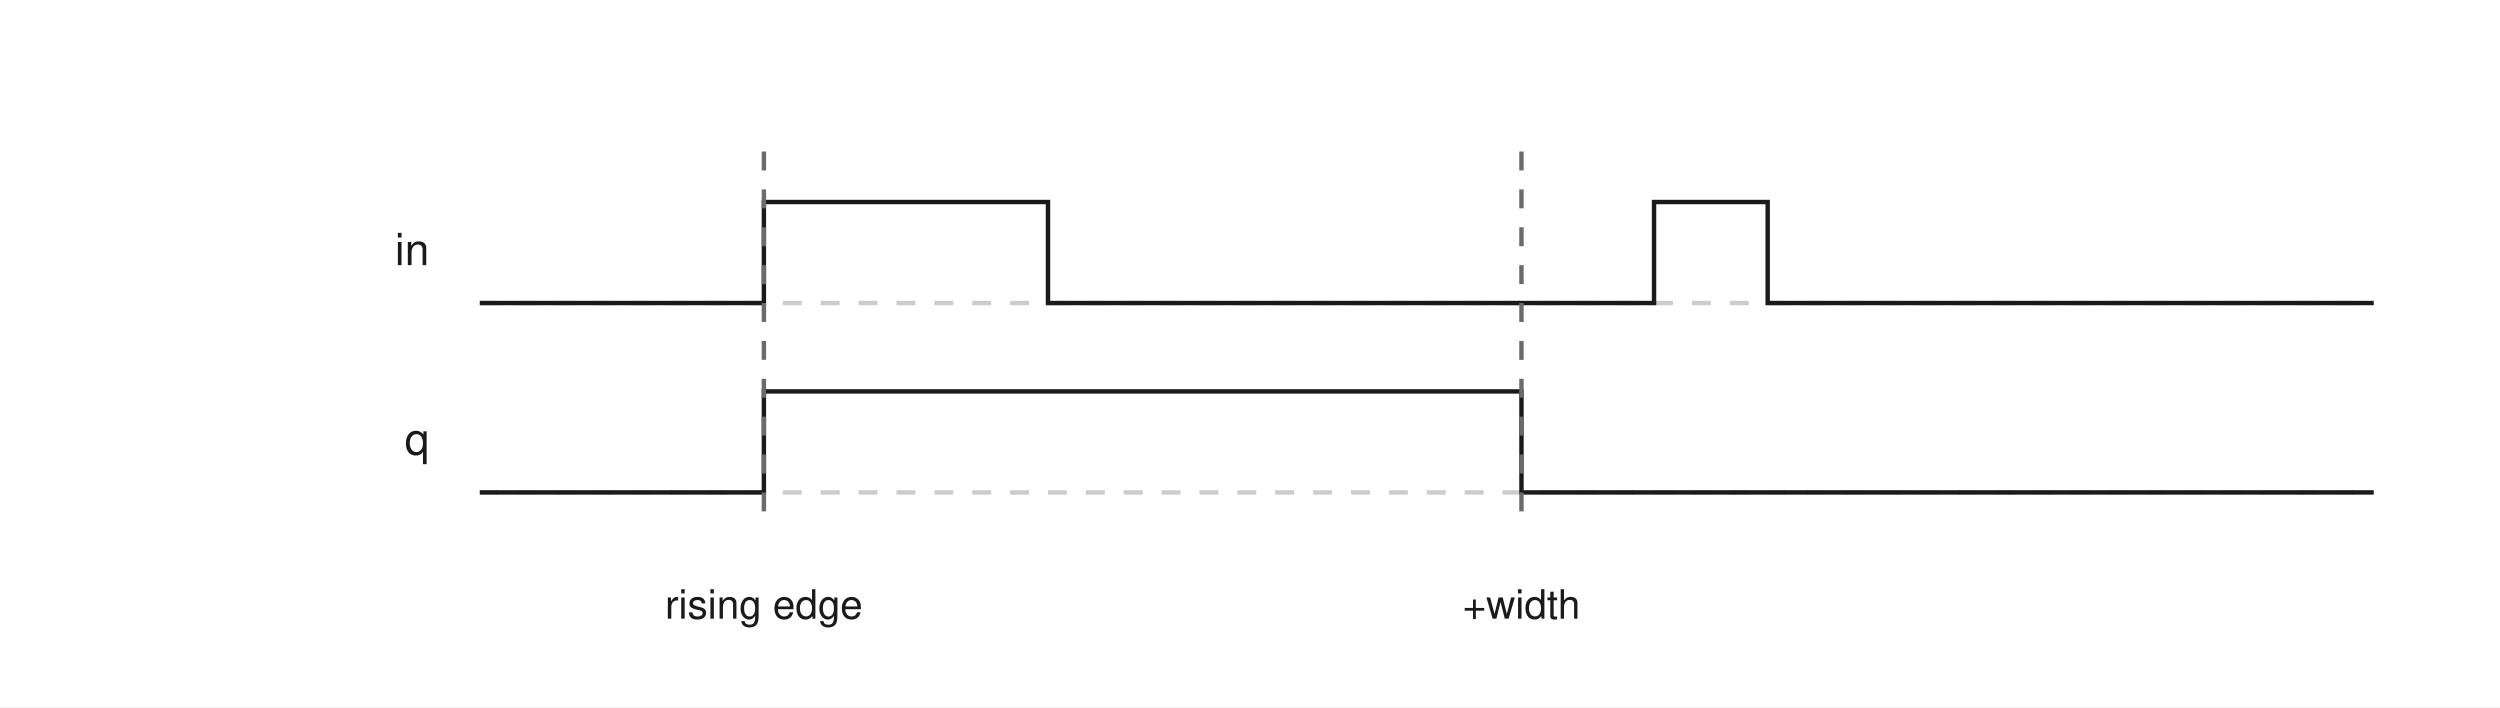
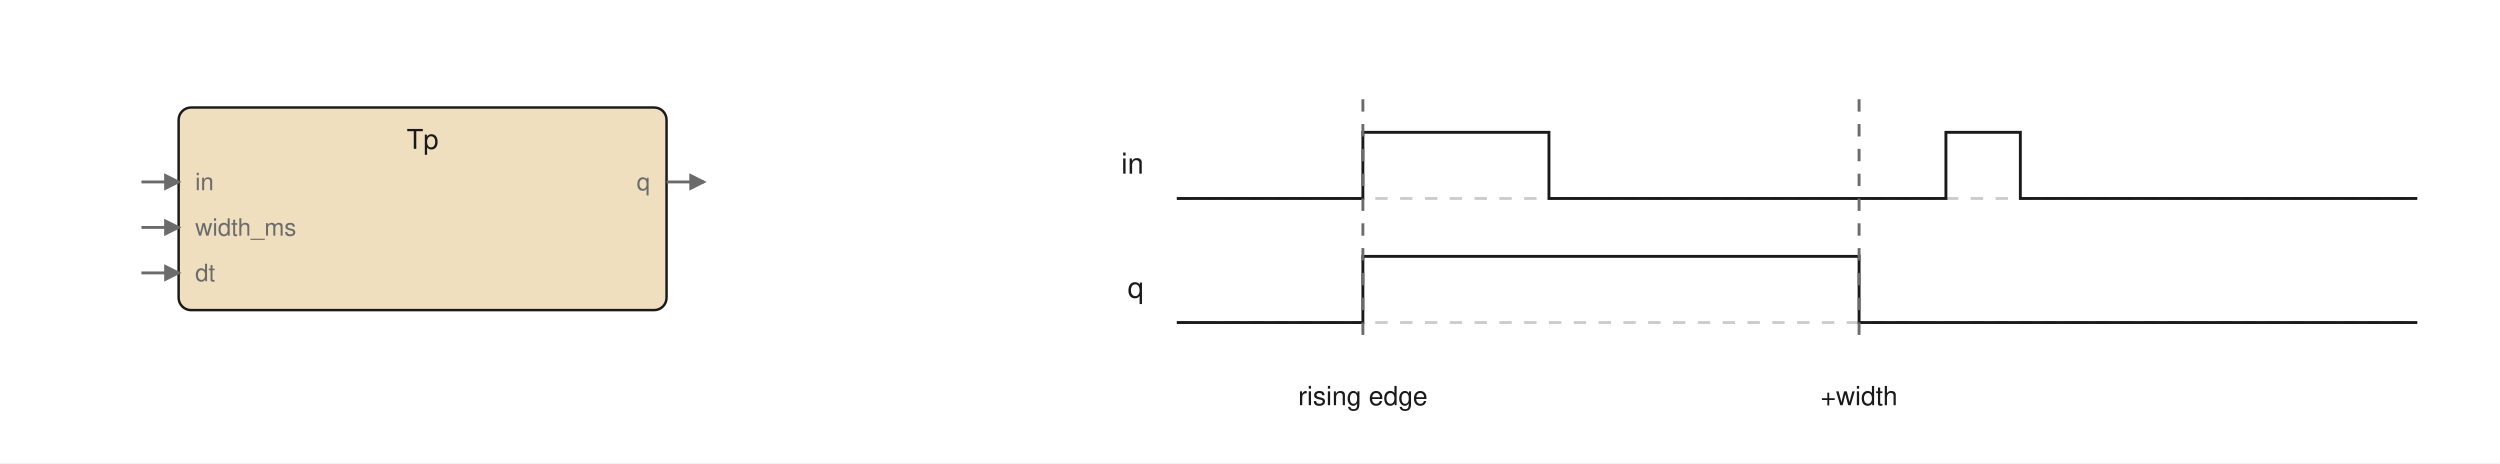
- <svg xmlns="http://www.w3.org/2000/svg" width="396" height="112" viewBox="0 0 396 112" style="max-width:100%;height:auto" content="&lt;mxfile host=&quot;app.diagrams.net&quot; type=&quot;device&quot;&gt;&lt;diagram id=&quot;block_Tp&quot; name=&quot;block_Tp&quot;&gt;&lt;mxGraphModel dx=&quot;396&quot; dy=&quot;112&quot; grid=&quot;0&quot; gridSize=&quot;10&quot; guides=&quot;1&quot; tooltips=&quot;1&quot; connect=&quot;1&quot; arrows=&quot;1&quot; fold=&quot;1&quot; page=&quot;1&quot; pageScale=&quot;1&quot; pageWidth=&quot;396&quot; pageHeight=&quot;112&quot; math=&quot;0&quot; shadow=&quot;0&quot;&gt;&lt;root&gt;&lt;mxCell id=&quot;0&quot;/&gt;&lt;mxCell id=&quot;1&quot; parent=&quot;0&quot;/&gt;&lt;mxCell id=&quot;n2&quot; value=&quot;in&quot; style=&quot;text;html=1;fontSize=7;fontColor=#1a1a1a;align=left&quot; vertex=&quot;1&quot; parent=&quot;1&quot;&gt;&lt;mxGeometry x=&quot;68&quot; y=&quot;35&quot; width=&quot;40&quot; height=&quot;11&quot; as=&quot;geometry&quot;/&gt;&lt;/mxCell&gt;&lt;mxCell id=&quot;e3&quot; value=&quot;&quot; style=&quot;edgeStyle=none;html=1;strokeColor=#cccccc;endArrow=none;dashed=1&quot; edge=&quot;1&quot; parent=&quot;1&quot;&gt;&lt;mxGeometry relative=&quot;1&quot; as=&quot;geometry&quot;&gt;&lt;mxPoint x=&quot;76&quot; y=&quot;48&quot; as=&quot;sourcePoint&quot;/&gt;&lt;mxPoint x=&quot;376&quot; y=&quot;48&quot; as=&quot;targetPoint&quot;/&gt;&lt;/mxGeometry&gt;&lt;/mxCell&gt;&lt;mxCell id=&quot;e4&quot; value=&quot;&quot; style=&quot;edgeStyle=none;html=1;strokeColor=#1a1a1a;endArrow=none&quot; edge=&quot;1&quot; parent=&quot;1&quot;&gt;&lt;mxGeometry relative=&quot;1&quot; as=&quot;geometry&quot;&gt;&lt;mxPoint x=&quot;76&quot; y=&quot;48&quot; as=&quot;sourcePoint&quot;/&gt;&lt;mxPoint x=&quot;376.0&quot; y=&quot;48&quot; as=&quot;targetPoint&quot;/&gt;&lt;Array as=&quot;points&quot;&gt;&lt;mxPoint x=&quot;121.0&quot; y=&quot;48&quot;/&gt;&lt;mxPoint x=&quot;121.0&quot; y=&quot;32&quot;/&gt;&lt;mxPoint x=&quot;166.0&quot; y=&quot;32&quot;/&gt;&lt;mxPoint x=&quot;166.0&quot; y=&quot;48&quot;/&gt;&lt;mxPoint x=&quot;262.0&quot; y=&quot;48&quot;/&gt;&lt;mxPoint x=&quot;262.0&quot; y=&quot;32&quot;/&gt;&lt;mxPoint x=&quot;280.0&quot; y=&quot;32&quot;/&gt;&lt;mxPoint x=&quot;280.0&quot; y=&quot;48&quot;/&gt;&lt;/Array&gt;&lt;/mxGeometry&gt;&lt;/mxCell&gt;&lt;mxCell id=&quot;n5&quot; value=&quot;q&quot; style=&quot;text;html=1;fontSize=7;fontColor=#1a1a1a;align=left&quot; vertex=&quot;1&quot; parent=&quot;1&quot;&gt;&lt;mxGeometry x=&quot;68&quot; y=&quot;65&quot; width=&quot;40&quot; height=&quot;11&quot; as=&quot;geometry&quot;/&gt;&lt;/mxCell&gt;&lt;mxCell id=&quot;e6&quot; value=&quot;&quot; style=&quot;edgeStyle=none;html=1;strokeColor=#cccccc;endArrow=none;dashed=1&quot; edge=&quot;1&quot; parent=&quot;1&quot;&gt;&lt;mxGeometry relative=&quot;1&quot; as=&quot;geometry&quot;&gt;&lt;mxPoint x=&quot;76&quot; y=&quot;78&quot; as=&quot;sourcePoint&quot;/&gt;&lt;mxPoint x=&quot;376&quot; y=&quot;78&quot; as=&quot;targetPoint&quot;/&gt;&lt;/mxGeometry&gt;&lt;/mxCell&gt;&lt;mxCell id=&quot;e7&quot; value=&quot;&quot; style=&quot;edgeStyle=none;html=1;strokeColor=#1a1a1a;endArrow=none&quot; edge=&quot;1&quot; parent=&quot;1&quot;&gt;&lt;mxGeometry relative=&quot;1&quot; as=&quot;geometry&quot;&gt;&lt;mxPoint x=&quot;76&quot; y=&quot;78&quot; as=&quot;sourcePoint&quot;/&gt;&lt;mxPoint x=&quot;376.0&quot; y=&quot;78&quot; as=&quot;targetPoint&quot;/&gt;&lt;Array as=&quot;points&quot;&gt;&lt;mxPoint x=&quot;121.0&quot; y=&quot;78&quot;/&gt;&lt;mxPoint x=&quot;121.0&quot; y=&quot;62&quot;/&gt;&lt;mxPoint x=&quot;241.0&quot; y=&quot;62&quot;/&gt;&lt;mxPoint x=&quot;241.0&quot; y=&quot;78&quot;/&gt;&lt;/Array&gt;&lt;/mxGeometry&gt;&lt;/mxCell&gt;&lt;mxCell id=&quot;e8&quot; value=&quot;&quot; style=&quot;edgeStyle=none;html=1;strokeColor=#6b6b6b;endArrow=none;dashed=1&quot; edge=&quot;1&quot; parent=&quot;1&quot;&gt;&lt;mxGeometry relative=&quot;1&quot; as=&quot;geometry&quot;&gt;&lt;mxPoint x=&quot;121.0&quot; y=&quot;24&quot; as=&quot;sourcePoint&quot;/&gt;&lt;mxPoint x=&quot;121.0&quot; y=&quot;84&quot; as=&quot;targetPoint&quot;/&gt;&lt;/mxGeometry&gt;&lt;/mxCell&gt;&lt;mxCell id=&quot;n9&quot; value=&quot;rising edge&quot; style=&quot;text;html=1;fontSize=6;fontColor=#1a1a1a;align=center&quot; vertex=&quot;1&quot; parent=&quot;1&quot;&gt;&lt;mxGeometry x=&quot;121.0&quot; y=&quot;91.6&quot; width=&quot;55&quot; height=&quot;10.4&quot; as=&quot;geometry&quot;/&gt;&lt;/mxCell&gt;&lt;mxCell id=&quot;e10&quot; value=&quot;&quot; style=&quot;edgeStyle=none;html=1;strokeColor=#6b6b6b;endArrow=none;dashed=1&quot; edge=&quot;1&quot; parent=&quot;1&quot;&gt;&lt;mxGeometry relative=&quot;1&quot; as=&quot;geometry&quot;&gt;&lt;mxPoint x=&quot;241.0&quot; y=&quot;24&quot; as=&quot;sourcePoint&quot;/&gt;&lt;mxPoint x=&quot;241.0&quot; y=&quot;84&quot; as=&quot;targetPoint&quot;/&gt;&lt;/mxGeometry&gt;&lt;/mxCell&gt;&lt;mxCell id=&quot;n11&quot; value=&quot;+width&quot; style=&quot;text;html=1;fontSize=6;fontColor=#1a1a1a;align=center&quot; vertex=&quot;1&quot; parent=&quot;1&quot;&gt;&lt;mxGeometry x=&quot;241.0&quot; y=&quot;91.6&quot; width=&quot;40&quot; height=&quot;10.4&quot; as=&quot;geometry&quot;/&gt;&lt;/mxCell&gt;&lt;/root&gt;&lt;/mxGraphModel&gt;&lt;/diagram&gt;&lt;/mxfile&gt;">
+ <svg xmlns="http://www.w3.org/2000/svg" width="604.6" height="112" viewBox="0 0 604.6 112" style="max-width:100%;height:auto" content="&lt;mxfile host=&quot;app.diagrams.net&quot; type=&quot;device&quot;&gt;&lt;diagram id=&quot;block_Tp&quot; name=&quot;block_Tp&quot;&gt;&lt;mxGraphModel dx=&quot;604.6&quot; dy=&quot;112&quot; grid=&quot;0&quot; gridSize=&quot;10&quot; guides=&quot;1&quot; tooltips=&quot;1&quot; connect=&quot;1&quot; arrows=&quot;1&quot; fold=&quot;1&quot; page=&quot;1&quot; pageScale=&quot;1&quot; pageWidth=&quot;604.6&quot; pageHeight=&quot;112&quot; math=&quot;0&quot; shadow=&quot;0&quot;&gt;&lt;root&gt;&lt;mxCell id=&quot;0&quot;/&gt;&lt;mxCell id=&quot;1&quot; parent=&quot;0&quot;/&gt;&lt;mxCell id=&quot;n2&quot; value=&quot;&quot; style=&quot;rounded=1;fillColor=#f0dfbe;strokeColor=#1a1a1a;whiteSpace=wrap;html=1;fontSize=8&quot; vertex=&quot;1&quot; parent=&quot;1&quot;&gt;&lt;mxGeometry x=&quot;43.2&quot; y=&quot;26.0&quot; width=&quot;118.0&quot; height=&quot;49&quot; as=&quot;geometry&quot;/&gt;&lt;/mxCell&gt;&lt;mxCell id=&quot;n3&quot; value=&quot;Tp&quot; style=&quot;text;html=1;fontSize=6;fontColor=#1a1a1a;align=center&quot; vertex=&quot;1&quot; parent=&quot;1&quot;&gt;&lt;mxGeometry x=&quot;102.2&quot; y=&quot;29.4&quot; width=&quot;40&quot; height=&quot;10.6&quot; as=&quot;geometry&quot;/&gt;&lt;/mxCell&gt;&lt;mxCell id=&quot;n4&quot; value=&quot;in&quot; style=&quot;text;html=1;fontSize=5;fontColor=#6b6b6b;align=left&quot; vertex=&quot;1&quot; parent=&quot;1&quot;&gt;&lt;mxGeometry x=&quot;47.2&quot; y=&quot;40.2&quot; width=&quot;40&quot; height=&quot;9.8&quot; as=&quot;geometry&quot;/&gt;&lt;/mxCell&gt;&lt;mxCell id=&quot;e5&quot; value=&quot;&quot; style=&quot;edgeStyle=none;html=1;strokeColor=#6b6b6b;endArrow=block&quot; edge=&quot;1&quot; parent=&quot;1&quot;&gt;&lt;mxGeometry relative=&quot;1&quot; as=&quot;geometry&quot;&gt;&lt;mxPoint x=&quot;34.2&quot; y=&quot;44.0&quot; as=&quot;sourcePoint&quot;/&gt;&lt;mxPoint x=&quot;43.2&quot; y=&quot;44.0&quot; as=&quot;targetPoint&quot;/&gt;&lt;/mxGeometry&gt;&lt;/mxCell&gt;&lt;mxCell id=&quot;n6&quot; value=&quot;width_ms&quot; style=&quot;text;html=1;fontSize=5;fontColor=#6b6b6b;align=left&quot; vertex=&quot;1&quot; parent=&quot;1&quot;&gt;&lt;mxGeometry x=&quot;47.2&quot; y=&quot;51.2&quot; width=&quot;40&quot; height=&quot;9.8&quot; as=&quot;geometry&quot;/&gt;&lt;/mxCell&gt;&lt;mxCell id=&quot;e7&quot; value=&quot;&quot; style=&quot;edgeStyle=none;html=1;strokeColor=#6b6b6b;endArrow=block&quot; edge=&quot;1&quot; parent=&quot;1&quot;&gt;&lt;mxGeometry relative=&quot;1&quot; as=&quot;geometry&quot;&gt;&lt;mxPoint x=&quot;34.2&quot; y=&quot;55.0&quot; as=&quot;sourcePoint&quot;/&gt;&lt;mxPoint x=&quot;43.2&quot; y=&quot;55.0&quot; as=&quot;targetPoint&quot;/&gt;&lt;/mxGeometry&gt;&lt;/mxCell&gt;&lt;mxCell id=&quot;n8&quot; value=&quot;dt&quot; style=&quot;text;html=1;fontSize=5;fontColor=#6b6b6b;align=left&quot; vertex=&quot;1&quot; parent=&quot;1&quot;&gt;&lt;mxGeometry x=&quot;47.2&quot; y=&quot;62.2&quot; width=&quot;40&quot; height=&quot;9.8&quot; as=&quot;geometry&quot;/&gt;&lt;/mxCell&gt;&lt;mxCell id=&quot;e9&quot; value=&quot;&quot; style=&quot;edgeStyle=none;html=1;strokeColor=#6b6b6b;endArrow=block&quot; edge=&quot;1&quot; parent=&quot;1&quot;&gt;&lt;mxGeometry relative=&quot;1&quot; as=&quot;geometry&quot;&gt;&lt;mxPoint x=&quot;34.2&quot; y=&quot;66.0&quot; as=&quot;sourcePoint&quot;/&gt;&lt;mxPoint x=&quot;43.2&quot; y=&quot;66.0&quot; as=&quot;targetPoint&quot;/&gt;&lt;/mxGeometry&gt;&lt;/mxCell&gt;&lt;mxCell id=&quot;n10&quot; value=&quot;q&quot; style=&quot;text;html=1;fontSize=5;fontColor=#6b6b6b;align=left&quot; vertex=&quot;1&quot; parent=&quot;1&quot;&gt;&lt;mxGeometry x=&quot;157.2&quot; y=&quot;40.2&quot; width=&quot;40&quot; height=&quot;9.8&quot; as=&quot;geometry&quot;/&gt;&lt;/mxCell&gt;&lt;mxCell id=&quot;e11&quot; value=&quot;&quot; style=&quot;edgeStyle=none;html=1;strokeColor=#6b6b6b;endArrow=block&quot; edge=&quot;1&quot; parent=&quot;1&quot;&gt;&lt;mxGeometry relative=&quot;1&quot; as=&quot;geometry&quot;&gt;&lt;mxPoint x=&quot;161.2&quot; y=&quot;44.0&quot; as=&quot;sourcePoint&quot;/&gt;&lt;mxPoint x=&quot;170.2&quot; y=&quot;44.0&quot; as=&quot;targetPoint&quot;/&gt;&lt;/mxGeometry&gt;&lt;/mxCell&gt;&lt;mxCell id=&quot;n12&quot; value=&quot;in&quot; style=&quot;text;html=1;fontSize=7;fontColor=#1a1a1a;align=left&quot; vertex=&quot;1&quot; parent=&quot;1&quot;&gt;&lt;mxGeometry x=&quot;276.6&quot; y=&quot;35.0&quot; width=&quot;40&quot; height=&quot;11&quot; as=&quot;geometry&quot;/&gt;&lt;/mxCell&gt;&lt;mxCell id=&quot;e13&quot; value=&quot;&quot; style=&quot;edgeStyle=none;html=1;strokeColor=#cccccc;endArrow=none;dashed=1&quot; edge=&quot;1&quot; parent=&quot;1&quot;&gt;&lt;mxGeometry relative=&quot;1&quot; as=&quot;geometry&quot;&gt;&lt;mxPoint x=&quot;284.6&quot; y=&quot;48.0&quot; as=&quot;sourcePoint&quot;/&gt;&lt;mxPoint x=&quot;584.6&quot; y=&quot;48.0&quot; as=&quot;targetPoint&quot;/&gt;&lt;/mxGeometry&gt;&lt;/mxCell&gt;&lt;mxCell id=&quot;e14&quot; value=&quot;&quot; style=&quot;edgeStyle=none;html=1;strokeColor=#1a1a1a;endArrow=none&quot; edge=&quot;1&quot; parent=&quot;1&quot;&gt;&lt;mxGeometry relative=&quot;1&quot; as=&quot;geometry&quot;&gt;&lt;mxPoint x=&quot;284.6&quot; y=&quot;48.0&quot; as=&quot;sourcePoint&quot;/&gt;&lt;mxPoint x=&quot;584.6&quot; y=&quot;48.0&quot; as=&quot;targetPoint&quot;/&gt;&lt;Array as=&quot;points&quot;&gt;&lt;mxPoint x=&quot;329.6&quot; y=&quot;48.0&quot;/&gt;&lt;mxPoint x=&quot;329.6&quot; y=&quot;32.0&quot;/&gt;&lt;mxPoint x=&quot;374.6&quot; y=&quot;32.0&quot;/&gt;&lt;mxPoint x=&quot;374.6&quot; y=&quot;48.0&quot;/&gt;&lt;mxPoint x=&quot;470.6&quot; y=&quot;48.0&quot;/&gt;&lt;mxPoint x=&quot;470.6&quot; y=&quot;32.0&quot;/&gt;&lt;mxPoint x=&quot;488.6&quot; y=&quot;32.0&quot;/&gt;&lt;mxPoint x=&quot;488.6&quot; y=&quot;48.0&quot;/&gt;&lt;/Array&gt;&lt;/mxGeometry&gt;&lt;/mxCell&gt;&lt;mxCell id=&quot;n15&quot; value=&quot;q&quot; style=&quot;text;html=1;fontSize=7;fontColor=#1a1a1a;align=left&quot; vertex=&quot;1&quot; parent=&quot;1&quot;&gt;&lt;mxGeometry x=&quot;276.6&quot; y=&quot;65.0&quot; width=&quot;40&quot; height=&quot;11&quot; as=&quot;geometry&quot;/&gt;&lt;/mxCell&gt;&lt;mxCell id=&quot;e16&quot; value=&quot;&quot; style=&quot;edgeStyle=none;html=1;strokeColor=#cccccc;endArrow=none;dashed=1&quot; edge=&quot;1&quot; parent=&quot;1&quot;&gt;&lt;mxGeometry relative=&quot;1&quot; as=&quot;geometry&quot;&gt;&lt;mxPoint x=&quot;284.6&quot; y=&quot;78.0&quot; as=&quot;sourcePoint&quot;/&gt;&lt;mxPoint x=&quot;584.6&quot; y=&quot;78.0&quot; as=&quot;targetPoint&quot;/&gt;&lt;/mxGeometry&gt;&lt;/mxCell&gt;&lt;mxCell id=&quot;e17&quot; value=&quot;&quot; style=&quot;edgeStyle=none;html=1;strokeColor=#1a1a1a;endArrow=none&quot; edge=&quot;1&quot; parent=&quot;1&quot;&gt;&lt;mxGeometry relative=&quot;1&quot; as=&quot;geometry&quot;&gt;&lt;mxPoint x=&quot;284.6&quot; y=&quot;78.0&quot; as=&quot;sourcePoint&quot;/&gt;&lt;mxPoint x=&quot;584.6&quot; y=&quot;78.0&quot; as=&quot;targetPoint&quot;/&gt;&lt;Array as=&quot;points&quot;&gt;&lt;mxPoint x=&quot;329.6&quot; y=&quot;78.0&quot;/&gt;&lt;mxPoint x=&quot;329.6&quot; y=&quot;62.0&quot;/&gt;&lt;mxPoint x=&quot;449.6&quot; y=&quot;62.0&quot;/&gt;&lt;mxPoint x=&quot;449.6&quot; y=&quot;78.0&quot;/&gt;&lt;/Array&gt;&lt;/mxGeometry&gt;&lt;/mxCell&gt;&lt;mxCell id=&quot;e18&quot; value=&quot;&quot; style=&quot;edgeStyle=none;html=1;strokeColor=#6b6b6b;endArrow=none;dashed=1&quot; edge=&quot;1&quot; parent=&quot;1&quot;&gt;&lt;mxGeometry relative=&quot;1&quot; as=&quot;geometry&quot;&gt;&lt;mxPoint x=&quot;329.6&quot; y=&quot;24.0&quot; as=&quot;sourcePoint&quot;/&gt;&lt;mxPoint x=&quot;329.6&quot; y=&quot;84.0&quot; as=&quot;targetPoint&quot;/&gt;&lt;/mxGeometry&gt;&lt;/mxCell&gt;&lt;mxCell id=&quot;n19&quot; value=&quot;rising edge&quot; style=&quot;text;html=1;fontSize=6;fontColor=#1a1a1a;align=center&quot; vertex=&quot;1&quot; parent=&quot;1&quot;&gt;&lt;mxGeometry x=&quot;329.6&quot; y=&quot;91.6&quot; width=&quot;55&quot; height=&quot;10.4&quot; as=&quot;geometry&quot;/&gt;&lt;/mxCell&gt;&lt;mxCell id=&quot;e20&quot; value=&quot;&quot; style=&quot;edgeStyle=none;html=1;strokeColor=#6b6b6b;endArrow=none;dashed=1&quot; edge=&quot;1&quot; parent=&quot;1&quot;&gt;&lt;mxGeometry relative=&quot;1&quot; as=&quot;geometry&quot;&gt;&lt;mxPoint x=&quot;449.6&quot; y=&quot;24.0&quot; as=&quot;sourcePoint&quot;/&gt;&lt;mxPoint x=&quot;449.6&quot; y=&quot;84.0&quot; as=&quot;targetPoint&quot;/&gt;&lt;/mxGeometry&gt;&lt;/mxCell&gt;&lt;mxCell id=&quot;n21&quot; value=&quot;+width&quot; style=&quot;text;html=1;fontSize=6;fontColor=#1a1a1a;align=center&quot; vertex=&quot;1&quot; parent=&quot;1&quot;&gt;&lt;mxGeometry x=&quot;449.6&quot; y=&quot;91.6&quot; width=&quot;40&quot; height=&quot;10.4&quot; as=&quot;geometry&quot;/&gt;&lt;/mxCell&gt;&lt;/root&gt;&lt;/mxGraphModel&gt;&lt;/diagram&gt;&lt;/mxfile&gt;">
  <defs>
    <marker id="a" markerWidth="6" markerHeight="6" refX="5" refY="3" orient="auto">
      <path d="M0,0 L6,3 L0,6 z" fill="#6b6b6b" />
    </marker>
  </defs>
-   <rect width="396" height="112" fill="#ffffff" />
-   <text x="68" y="42" font-family="Helvetica,Arial,sans-serif" font-size="7" fill="#1a1a1a" text-anchor="end">in</text>
-   <polyline points="76,48 376,48" fill="none" stroke="#cccccc" stroke-width="0.7" stroke-dasharray="3,3" />
-   <polyline points="76,48 121.0,48 121.0,32 166.0,32 166.0,48 262.0,48 262.0,32 280.0,32 280.0,48 376.0,48" fill="none" stroke="#1a1a1a" stroke-width="0.7" />
-   <text x="68" y="72" font-family="Helvetica,Arial,sans-serif" font-size="7" fill="#1a1a1a" text-anchor="end">q</text>
-   <polyline points="76,78 376,78" fill="none" stroke="#cccccc" stroke-width="0.7" stroke-dasharray="3,3" />
-   <polyline points="76,78 121.0,78 121.0,62 241.0,62 241.0,78 376.0,78" fill="none" stroke="#1a1a1a" stroke-width="0.7" />
-   <polyline points="121.0,24 121.0,84" fill="none" stroke="#6b6b6b" stroke-width="0.7" stroke-dasharray="3,3" />
-   <text x="121.0" y="98" font-family="Helvetica,Arial,sans-serif" font-size="6.4" fill="#1a1a1a" text-anchor="middle">rising edge</text>
-   <polyline points="241.0,24 241.0,84" fill="none" stroke="#6b6b6b" stroke-width="0.7" stroke-dasharray="3,3" />
-   <text x="241.0" y="98" font-family="Helvetica,Arial,sans-serif" font-size="6.4" fill="#1a1a1a" text-anchor="middle">+width</text>
+   <rect width="604.6" height="112" fill="#ffffff" />
+   <rect x="43.2" y="26.0" width="118.0" height="49" rx="3" fill="#f0dfbe" stroke="#1a1a1a" stroke-width="0.6" />
+   <text x="102.2" y="36.0" font-family="Helvetica,Arial,sans-serif" font-size="6.6" fill="#1a1a1a" text-anchor="middle">Tp</text>
+   <text x="47.2" y="46.0" font-family="Helvetica,Arial,sans-serif" font-size="5.8" fill="#6b6b6b" text-anchor="start">in</text>
+   <polyline points="34.2,44.0 43.2,44.0" fill="none" stroke="#6b6b6b" stroke-width="0.7" marker-end="url(#a)" />
+   <text x="47.2" y="57.0" font-family="Helvetica,Arial,sans-serif" font-size="5.8" fill="#6b6b6b" text-anchor="start">width_ms</text>
+   <polyline points="34.2,55.0 43.2,55.0" fill="none" stroke="#6b6b6b" stroke-width="0.7" marker-end="url(#a)" />
+   <text x="47.2" y="68.0" font-family="Helvetica,Arial,sans-serif" font-size="5.8" fill="#6b6b6b" text-anchor="start">dt</text>
+   <polyline points="34.2,66.0 43.2,66.0" fill="none" stroke="#6b6b6b" stroke-width="0.7" marker-end="url(#a)" />
+   <text x="157.2" y="46.0" font-family="Helvetica,Arial,sans-serif" font-size="5.8" fill="#6b6b6b" text-anchor="end">q</text>
+   <polyline points="161.2,44.0 170.2,44.0" fill="none" stroke="#6b6b6b" stroke-width="0.7" marker-end="url(#a)" />
+   <text x="276.6" y="42.0" font-family="Helvetica,Arial,sans-serif" font-size="7" fill="#1a1a1a" text-anchor="end">in</text>
+   <polyline points="284.6,48.0 584.6,48.0" fill="none" stroke="#cccccc" stroke-width="0.7" stroke-dasharray="3,3" />
+   <polyline points="284.6,48.0 329.6,48.0 329.6,32.0 374.6,32.0 374.6,48.0 470.6,48.0 470.6,32.0 488.6,32.0 488.6,48.0 584.6,48.0" fill="none" stroke="#1a1a1a" stroke-width="0.7" />
+   <text x="276.6" y="72.0" font-family="Helvetica,Arial,sans-serif" font-size="7" fill="#1a1a1a" text-anchor="end">q</text>
+   <polyline points="284.6,78.0 584.6,78.0" fill="none" stroke="#cccccc" stroke-width="0.7" stroke-dasharray="3,3" />
+   <polyline points="284.6,78.0 329.6,78.0 329.6,62.0 449.6,62.0 449.6,78.0 584.6,78.0" fill="none" stroke="#1a1a1a" stroke-width="0.7" />
+   <polyline points="329.6,24.0 329.6,84.0" fill="none" stroke="#6b6b6b" stroke-width="0.7" stroke-dasharray="3,3" />
+   <text x="329.6" y="98.0" font-family="Helvetica,Arial,sans-serif" font-size="6.4" fill="#1a1a1a" text-anchor="middle">rising edge</text>
+   <polyline points="449.6,24.0 449.6,84.0" fill="none" stroke="#6b6b6b" stroke-width="0.7" stroke-dasharray="3,3" />
+   <text x="449.6" y="98.0" font-family="Helvetica,Arial,sans-serif" font-size="6.4" fill="#1a1a1a" text-anchor="middle">+width</text>
</svg>
